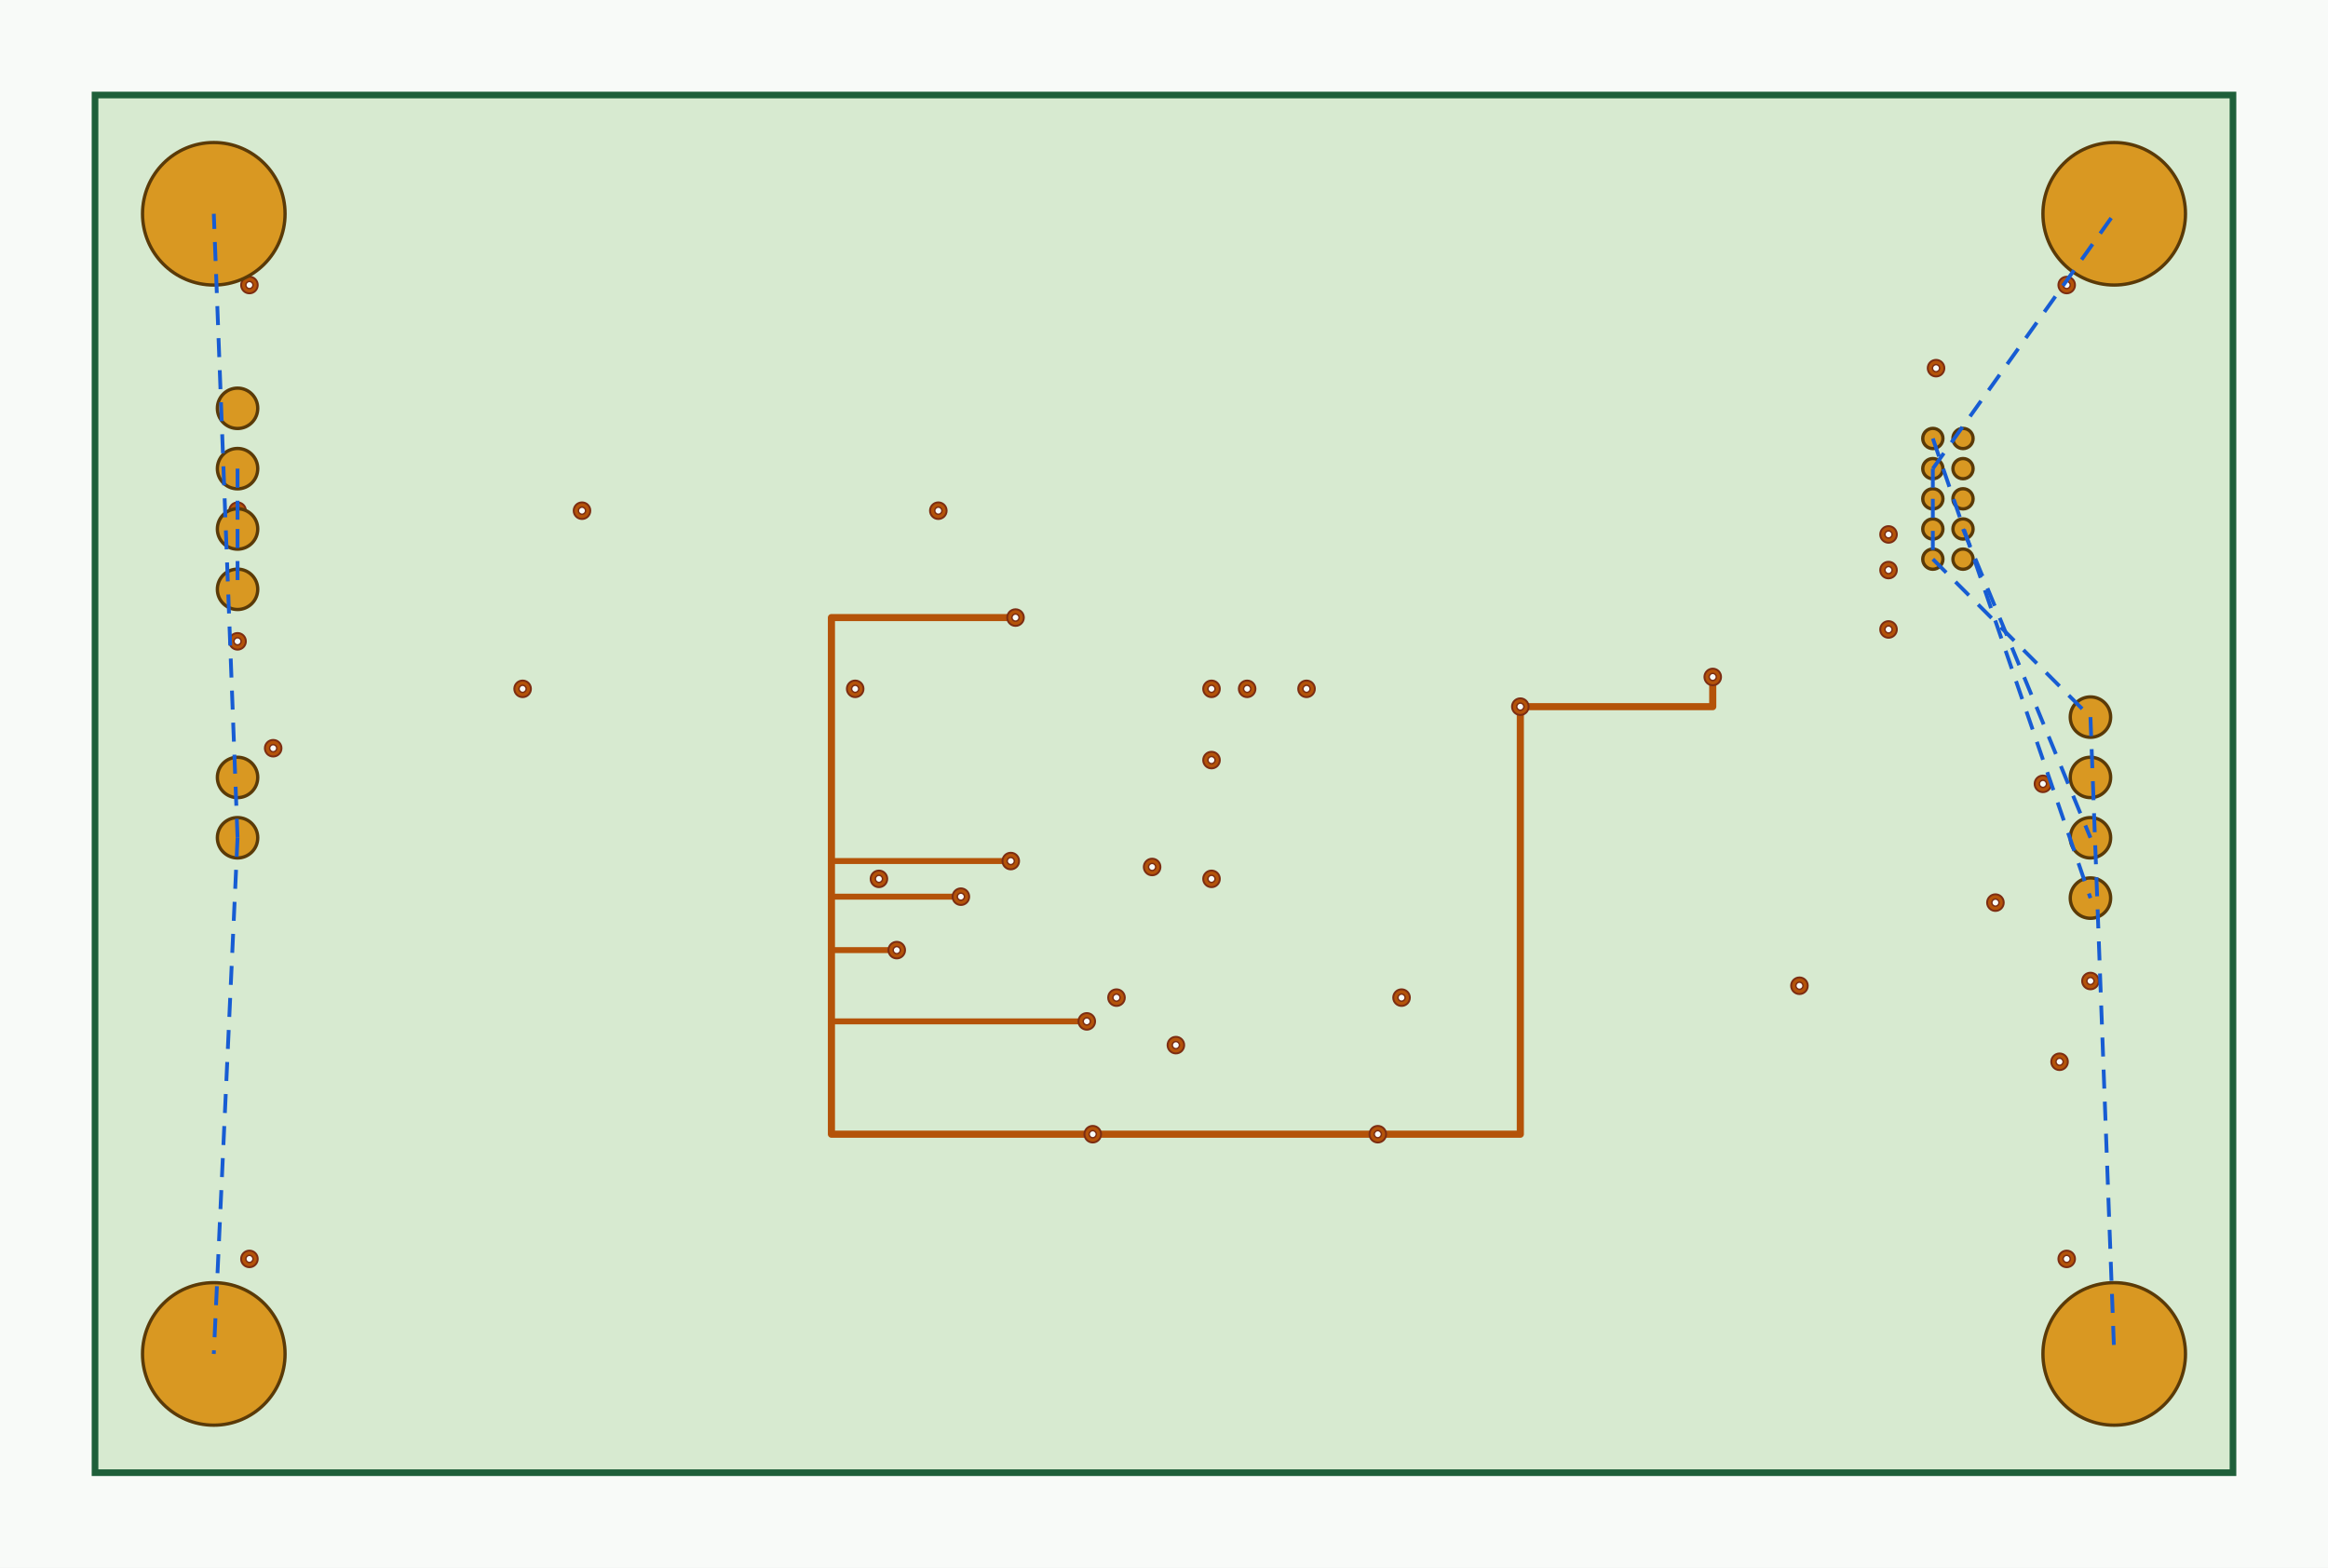
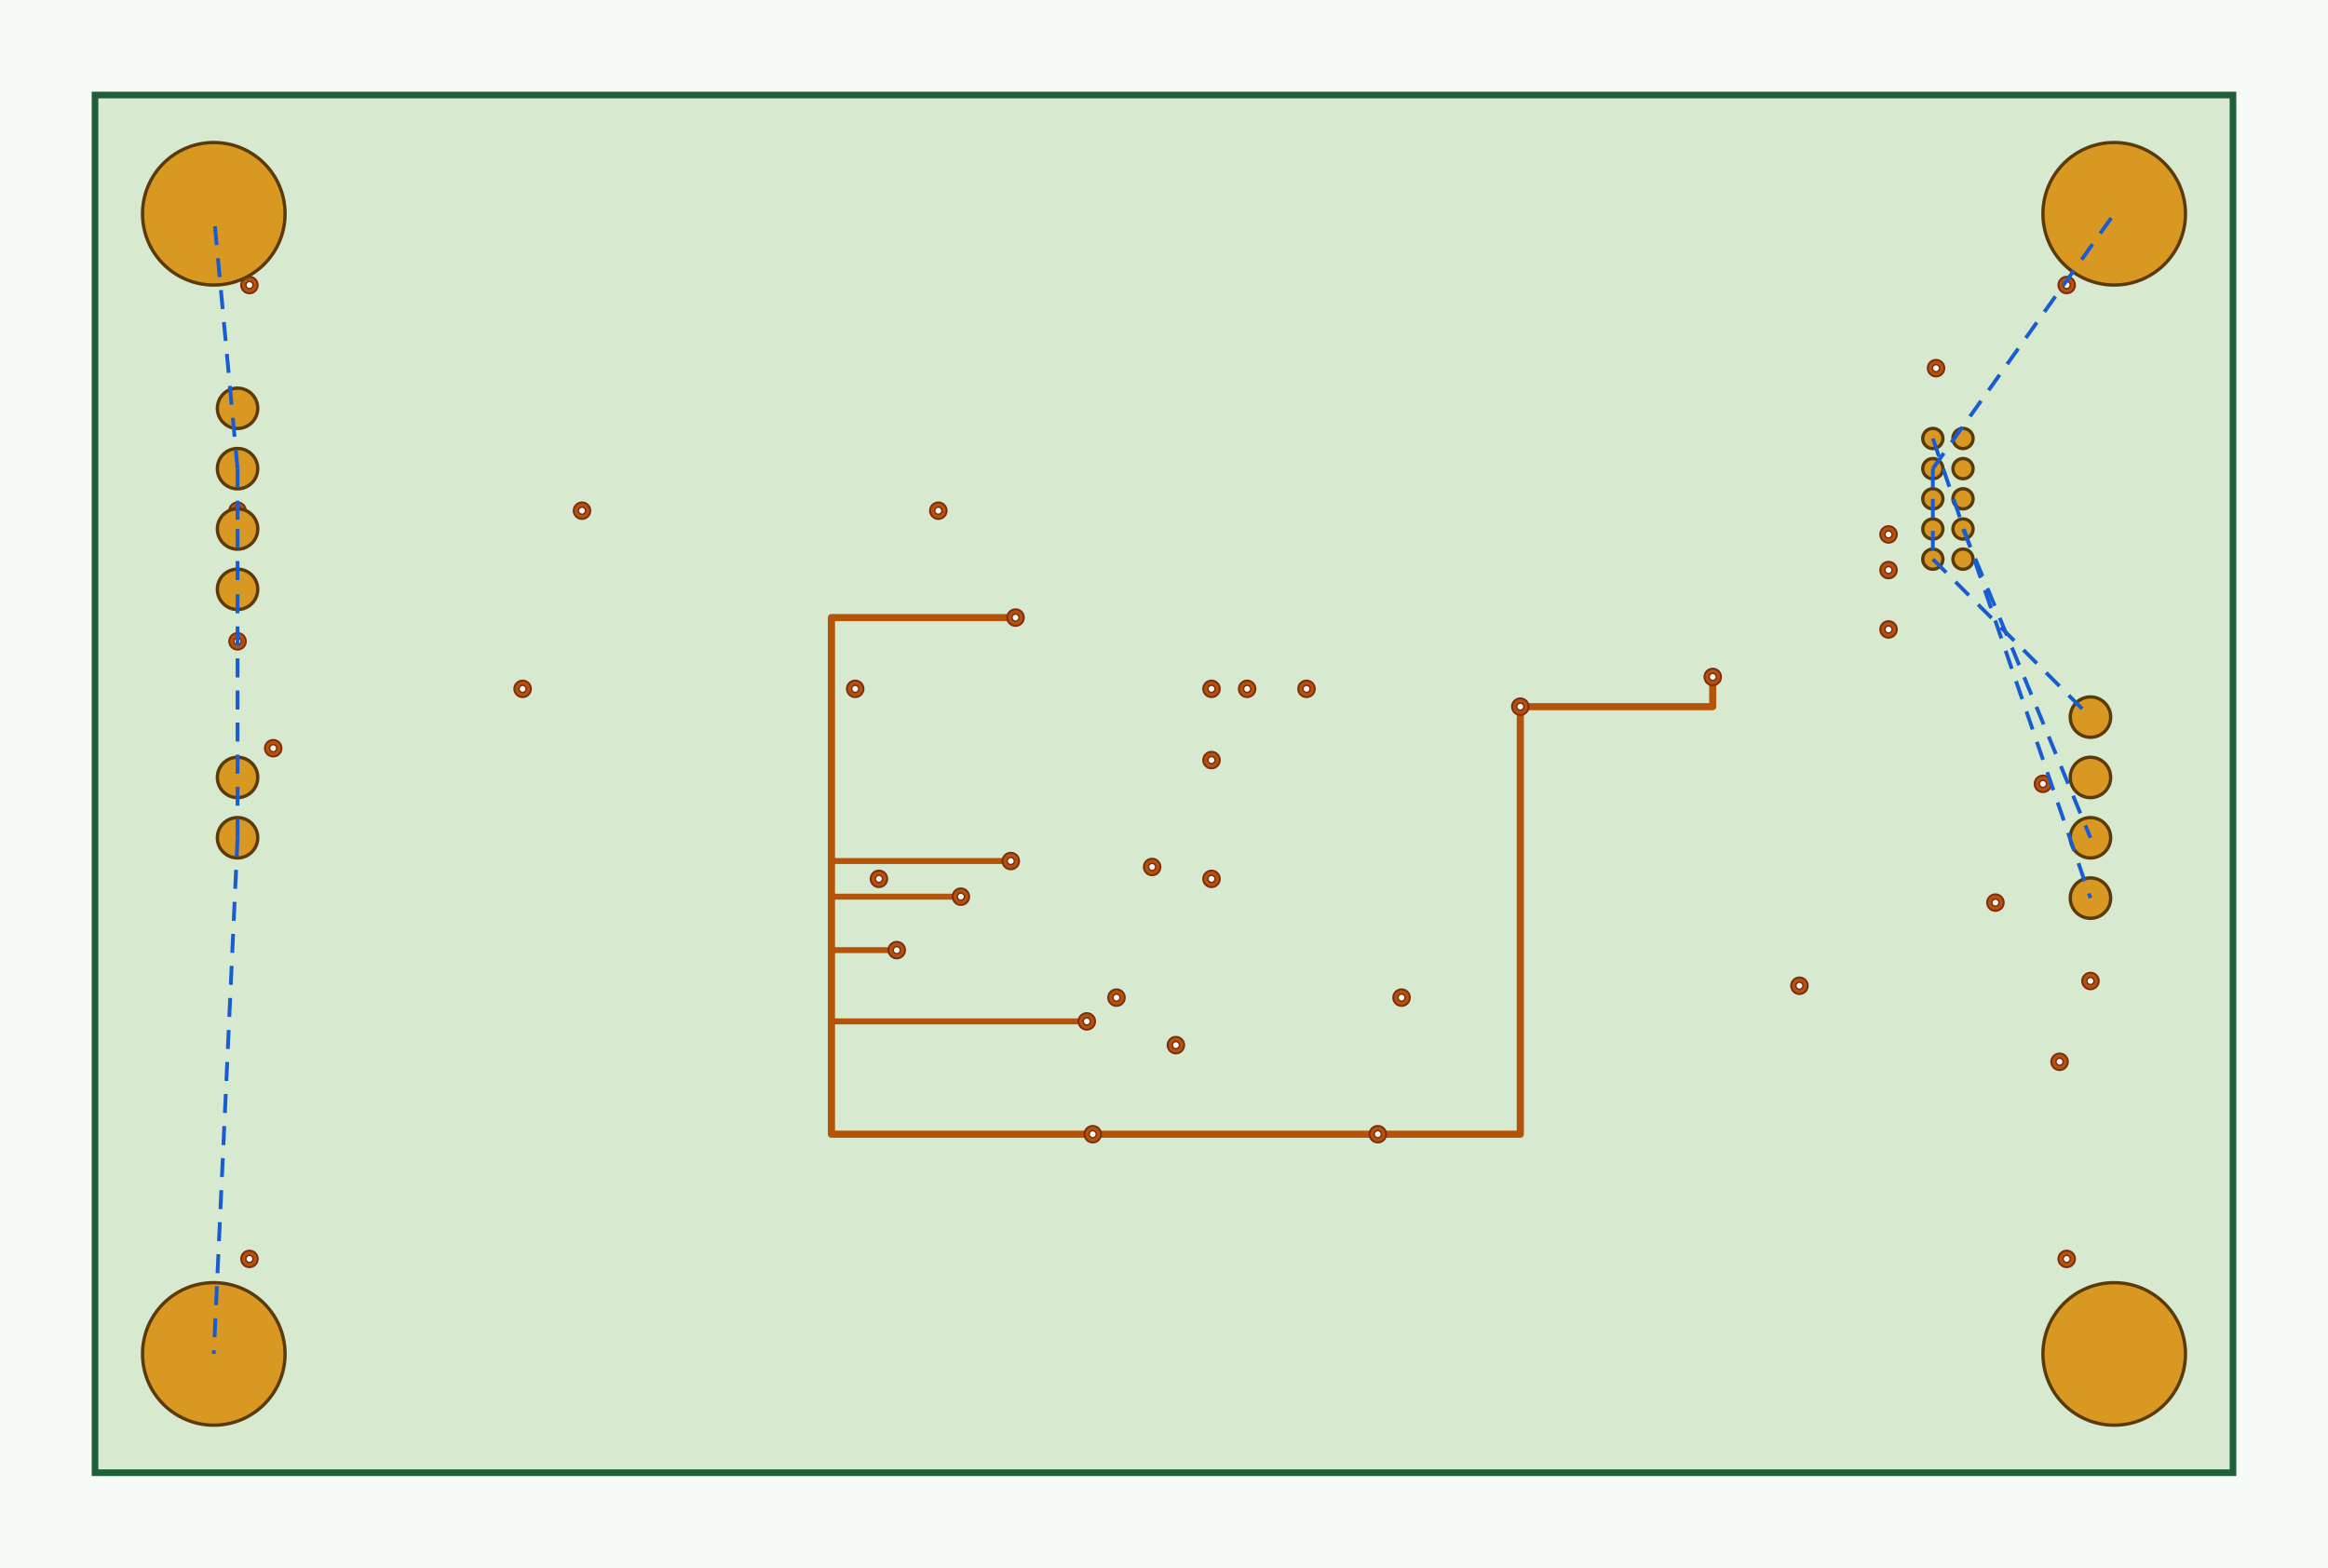
<svg xmlns="http://www.w3.org/2000/svg" class="pcb-placement-preview" viewBox="0 0 98 66" width="98mm" height="66mm" data-board="board:0" data-board-name="STM32 USB Buck PCB" data-units="mm">
  <style>
    .board-background{fill:#f8faf8}
    .board-outline{fill:#d7ead0;stroke:#1f5f3a;stroke-width:0.28}
    .board-feature{fill:none;stroke:#6b7280;stroke-width:0.24}
    .pcb-track{fill:none;stroke:#b45309;stroke-linecap:round;stroke-linejoin:round}
    .pcb-via-annular{fill:#b45309;stroke:#7c2d12;stroke-width:0.08}
    .pcb-via-drill{fill:#f8faf8;stroke:#7c2d12;stroke-width:0.06}
    .pcb-zone{fill:#b45309;fill-opacity:0.22;stroke:#92400e;stroke-width:0.12}
    .board-text{font-family:sans-serif;fill:#172026;text-anchor:middle;dominant-baseline:middle}
    .board-feature-label,.reference-designator,.pad-net-label,.diagnostic-label{font:1.8px sans-serif;fill:#172026}
    .footprint-courtyard{fill:none;stroke:#64748b;stroke-width:0.12;stroke-dasharray:0.7 0.45}
    .footprint-body.declared{fill:#fff8db;stroke:#8a6a16;stroke-width:0.18}
    .footprint-fabrication.declared{fill:none;stroke:#475569;stroke-width:0.1}
    .footprint-assembly.declared{fill:none;stroke:#7c3aed;stroke-width:0.1;stroke-dasharray:0.55 0.35}
    .footprint-marking.declared{fill:#172026;fill-opacity:0.45;stroke:#172026;stroke-width:0.08}
    .footprint-marking.kind-pin_1,.footprint-marking.kind-polarity{fill:#b42318;stroke:#7a271a}
    .footprint-envelope.synthetic{fill:#fff8db;fill-opacity:0.24;stroke:#8a6a16;stroke-width:0.18;stroke-dasharray:0.9 0.55}
    .footprint-pad{fill:#d99822;stroke:#5a3a08;stroke-width:0.14}
    .pad-overlay{fill:#175cd3;stroke:#ffffff;stroke-width:0.12}
    .ratsnest{fill:none;stroke:#175cd3;stroke-width:0.16;stroke-dasharray:0.8 0.55}
    .diagnostic-marker{fill:none;stroke:#b42318;stroke-width:0.28;stroke-dasharray:0.9 0.55}
    .diagnostic-label{fill:#b42318}
  </style>
  <rect class="board-background" x="0" y="0" width="98" height="66" />
  <g class="board-content" transform="translate(4 4)">
    <polygon class="board-outline" data-board="board:0" points="0,0 90,0 90,58 0,58" />
    <g class="layer layer-board-features">
    </g>
    <g id="pcb-layer-In2_Cu" class="pcb-layer board-layer layer-In2_Cu" data-layer="board_layer:2" data-layer-name="In2.Cu" data-layer-role="copper" data-layer-side="inner">
      <g class="layer layer-zones">
    </g>
      <g class="layer layer-copper">
        <polyline id="pcb-track-165" class="pcb-track" data-track="board_track:165" data-layer="board_layer:2" data-net="net:21" points="38.75,22 31,22 31,43.75 42,43.75 54,43.75 60,43.75 60,25.75 68.1,25.75 68.1,24.5" stroke-width="0.3" />
        <polyline id="pcb-track-166" class="pcb-track" data-track="board_track:166" data-layer="board_layer:2" data-net="net:21" points="38.55,32.25 31,32.25" stroke-width="0.25" />
        <polyline id="pcb-track-167" class="pcb-track" data-track="board_track:167" data-layer="board_layer:2" data-net="net:21" points="36.45,33.75 31,33.75" stroke-width="0.25" />
        <polyline id="pcb-track-168" class="pcb-track" data-track="board_track:168" data-layer="board_layer:2" data-net="net:21" points="33.75,36 31,36" stroke-width="0.25" />
        <polyline id="pcb-track-169" class="pcb-track" data-track="board_track:169" data-layer="board_layer:2" data-net="net:21" points="41.75,39 31,39" stroke-width="0.25" />
        <g id="pcb-via-0-layer-In2_Cu" class="pcb-via" data-via="board_via:0" data-net="net:9" data-layer="board_layer:2" data-start-layer="board_layer:0" data-end-layer="board_layer:3">
          <circle class="pcb-via-annular" cx="6" cy="17.5" r="0.35" />
          <circle class="pcb-via-drill" cx="6" cy="17.5" r="0.15" />
        </g>
        <g id="pcb-via-1-layer-In2_Cu" class="pcb-via" data-via="board_via:1" data-net="net:9" data-layer="board_layer:2" data-start-layer="board_layer:0" data-end-layer="board_layer:3">
          <circle class="pcb-via-annular" cx="6" cy="20.5" r="0.35" />
          <circle class="pcb-via-drill" cx="6" cy="20.5" r="0.15" />
        </g>
        <g id="pcb-via-2-layer-In2_Cu" class="pcb-via" data-via="board_via:2" data-net="net:9" data-layer="board_layer:2" data-start-layer="board_layer:0" data-end-layer="board_layer:3">
          <circle class="pcb-via-annular" cx="6" cy="23" r="0.35" />
          <circle class="pcb-via-drill" cx="6" cy="23" r="0.15" />
        </g>
        <g id="pcb-via-3-layer-In2_Cu" class="pcb-via" data-via="board_via:3" data-net="net:9" data-layer="board_layer:2" data-start-layer="board_layer:0" data-end-layer="board_layer:3">
          <circle class="pcb-via-annular" cx="18" cy="25" r="0.35" />
          <circle class="pcb-via-drill" cx="18" cy="25" r="0.15" />
        </g>
        <g id="pcb-via-4-layer-In2_Cu" class="pcb-via" data-via="board_via:4" data-net="net:9" data-layer="board_layer:2" data-start-layer="board_layer:0" data-end-layer="board_layer:3">
          <circle class="pcb-via-annular" cx="20.5" cy="17.5" r="0.35" />
          <circle class="pcb-via-drill" cx="20.5" cy="17.5" r="0.15" />
        </g>
        <g id="pcb-via-5-layer-In2_Cu" class="pcb-via" data-via="board_via:5" data-net="net:9" data-layer="board_layer:2" data-start-layer="board_layer:0" data-end-layer="board_layer:3">
          <circle class="pcb-via-annular" cx="32" cy="25" r="0.35" />
          <circle class="pcb-via-drill" cx="32" cy="25" r="0.15" />
        </g>
        <g id="pcb-via-6-layer-In2_Cu" class="pcb-via" data-via="board_via:6" data-net="net:9" data-layer="board_layer:2" data-start-layer="board_layer:0" data-end-layer="board_layer:3">
          <circle class="pcb-via-annular" cx="35.5" cy="17.5" r="0.35" />
          <circle class="pcb-via-drill" cx="35.5" cy="17.5" r="0.15" />
        </g>
        <g id="pcb-via-7-layer-In2_Cu" class="pcb-via" data-via="board_via:7" data-net="net:9" data-layer="board_layer:2" data-start-layer="board_layer:0" data-end-layer="board_layer:3">
          <circle class="pcb-via-annular" cx="47" cy="25" r="0.35" />
          <circle class="pcb-via-drill" cx="47" cy="25" r="0.15" />
        </g>
        <g id="pcb-via-8-layer-In2_Cu" class="pcb-via" data-via="board_via:8" data-net="net:9" data-layer="board_layer:2" data-start-layer="board_layer:0" data-end-layer="board_layer:3">
          <circle class="pcb-via-annular" cx="33" cy="33" r="0.35" />
          <circle class="pcb-via-drill" cx="33" cy="33" r="0.15" />
        </g>
        <g id="pcb-via-9-layer-In2_Cu" class="pcb-via" data-via="board_via:9" data-net="net:2" data-layer="board_layer:2" data-start-layer="board_layer:0" data-end-layer="board_layer:3">
          <circle class="pcb-via-annular" cx="43" cy="38" r="0.35" />
          <circle class="pcb-via-drill" cx="43" cy="38" r="0.15" />
        </g>
        <g id="pcb-via-10-layer-In2_Cu" class="pcb-via" data-via="board_via:10" data-net="net:2" data-layer="board_layer:2" data-start-layer="board_layer:0" data-end-layer="board_layer:3">
          <circle class="pcb-via-annular" cx="48.5" cy="25" r="0.35" />
          <circle class="pcb-via-drill" cx="48.5" cy="25" r="0.15" />
        </g>
        <g id="pcb-via-11-layer-In2_Cu" class="pcb-via" data-via="board_via:11" data-net="net:2" data-layer="board_layer:2" data-start-layer="board_layer:0" data-end-layer="board_layer:3">
          <circle class="pcb-via-annular" cx="51" cy="25" r="0.35" />
          <circle class="pcb-via-drill" cx="51" cy="25" r="0.15" />
        </g>
        <g id="pcb-via-12-layer-In2_Cu" class="pcb-via" data-via="board_via:12" data-net="net:2" data-layer="board_layer:2" data-start-layer="board_layer:0" data-end-layer="board_layer:3">
          <circle class="pcb-via-annular" cx="55" cy="38" r="0.35" />
          <circle class="pcb-via-drill" cx="55" cy="38" r="0.15" />
        </g>
        <g id="pcb-via-13-layer-In2_Cu" class="pcb-via" data-via="board_via:13" data-net="net:2" data-layer="board_layer:2" data-start-layer="board_layer:0" data-end-layer="board_layer:3">
          <circle class="pcb-via-annular" cx="45.5" cy="40" r="0.35" />
          <circle class="pcb-via-drill" cx="45.5" cy="40" r="0.15" />
        </g>
        <g id="pcb-via-14-layer-In2_Cu" class="pcb-via" data-via="board_via:14" data-net="net:2" data-layer="board_layer:2" data-start-layer="board_layer:0" data-end-layer="board_layer:3">
          <circle class="pcb-via-annular" cx="77.5" cy="11.5" r="0.35" />
          <circle class="pcb-via-drill" cx="77.5" cy="11.5" r="0.15" />
        </g>
        <g id="pcb-via-15-layer-In2_Cu" class="pcb-via" data-via="board_via:15" data-net="net:2" data-layer="board_layer:2" data-start-layer="board_layer:0" data-end-layer="board_layer:3">
          <circle class="pcb-via-annular" cx="80" cy="34" r="0.35" />
          <circle class="pcb-via-drill" cx="80" cy="34" r="0.15" />
        </g>
        <g id="pcb-via-16-layer-In2_Cu" class="pcb-via" data-via="board_via:16" data-net="net:4" data-layer="board_layer:2" data-start-layer="board_layer:0" data-end-layer="board_layer:3">
          <circle class="pcb-via-annular" cx="7.5" cy="27.5" r="0.35" />
          <circle class="pcb-via-drill" cx="7.5" cy="27.5" r="0.15" />
        </g>
        <g id="pcb-via-17-layer-In2_Cu" class="pcb-via" data-via="board_via:17" data-net="net:4" data-layer="board_layer:2" data-start-layer="board_layer:0" data-end-layer="board_layer:3">
          <circle class="pcb-via-annular" cx="47" cy="28" r="0.35" />
          <circle class="pcb-via-drill" cx="47" cy="28" r="0.15" />
        </g>
        <g id="pcb-via-18-layer-In2_Cu" class="pcb-via" data-via="board_via:18" data-net="net:4" data-layer="board_layer:2" data-start-layer="board_layer:0" data-end-layer="board_layer:3">
          <circle class="pcb-via-annular" cx="47" cy="33" r="0.35" />
          <circle class="pcb-via-drill" cx="47" cy="33" r="0.15" />
        </g>
        <g id="pcb-via-19-layer-In2_Cu" class="pcb-via" data-via="board_via:19" data-net="net:4" data-layer="board_layer:2" data-start-layer="board_layer:0" data-end-layer="board_layer:3">
          <circle class="pcb-via-annular" cx="44.5" cy="32.5" r="0.35" />
          <circle class="pcb-via-drill" cx="44.5" cy="32.5" r="0.15" />
        </g>
        <g id="pcb-via-20-layer-In2_Cu" class="pcb-via" data-via="board_via:20" data-net="net:4" data-layer="board_layer:2" data-start-layer="board_layer:0" data-end-layer="board_layer:3">
          <circle class="pcb-via-annular" cx="75.5" cy="18.5" r="0.35" />
          <circle class="pcb-via-drill" cx="75.5" cy="18.5" r="0.15" />
        </g>
        <g id="pcb-via-21-layer-In2_Cu" class="pcb-via" data-via="board_via:21" data-net="net:4" data-layer="board_layer:2" data-start-layer="board_layer:0" data-end-layer="board_layer:3">
          <circle class="pcb-via-annular" cx="75.5" cy="20" r="0.35" />
          <circle class="pcb-via-drill" cx="75.5" cy="20" r="0.15" />
        </g>
        <g id="pcb-via-22-layer-In2_Cu" class="pcb-via" data-via="board_via:22" data-net="net:4" data-layer="board_layer:2" data-start-layer="board_layer:0" data-end-layer="board_layer:3">
          <circle class="pcb-via-annular" cx="75.5" cy="22.5" r="0.35" />
          <circle class="pcb-via-drill" cx="75.5" cy="22.5" r="0.15" />
        </g>
        <g id="pcb-via-23-layer-In2_Cu" class="pcb-via" data-via="board_via:23" data-net="net:4" data-layer="board_layer:2" data-start-layer="board_layer:0" data-end-layer="board_layer:3">
          <circle class="pcb-via-annular" cx="82" cy="29" r="0.35" />
          <circle class="pcb-via-drill" cx="82" cy="29" r="0.15" />
        </g>
        <g id="pcb-via-24-layer-In2_Cu" class="pcb-via" data-via="board_via:24" data-net="net:4" data-layer="board_layer:2" data-start-layer="board_layer:0" data-end-layer="board_layer:3">
          <circle class="pcb-via-annular" cx="6.5" cy="8" r="0.35" />
          <circle class="pcb-via-drill" cx="6.5" cy="8" r="0.15" />
        </g>
        <g id="pcb-via-25-layer-In2_Cu" class="pcb-via" data-via="board_via:25" data-net="net:4" data-layer="board_layer:2" data-start-layer="board_layer:0" data-end-layer="board_layer:3">
          <circle class="pcb-via-annular" cx="83" cy="8" r="0.35" />
          <circle class="pcb-via-drill" cx="83" cy="8" r="0.15" />
        </g>
        <g id="pcb-via-26-layer-In2_Cu" class="pcb-via" data-via="board_via:26" data-net="net:4" data-layer="board_layer:2" data-start-layer="board_layer:0" data-end-layer="board_layer:3">
          <circle class="pcb-via-annular" cx="6.5" cy="49" r="0.35" />
          <circle class="pcb-via-drill" cx="6.5" cy="49" r="0.15" />
        </g>
        <g id="pcb-via-27-layer-In2_Cu" class="pcb-via" data-via="board_via:27" data-net="net:4" data-layer="board_layer:2" data-start-layer="board_layer:0" data-end-layer="board_layer:3">
          <circle class="pcb-via-annular" cx="83" cy="49" r="0.35" />
          <circle class="pcb-via-drill" cx="83" cy="49" r="0.15" />
        </g>
        <g id="pcb-via-28-layer-In2_Cu" class="pcb-via" data-via="board_via:28" data-net="net:19" data-layer="board_layer:2" data-start-layer="board_layer:0" data-end-layer="board_layer:3">
          <circle class="pcb-via-annular" cx="82.7" cy="40.7" r="0.35" />
          <circle class="pcb-via-drill" cx="82.7" cy="40.7" r="0.15" />
        </g>
        <g id="pcb-via-29-layer-In2_Cu" class="pcb-via" data-via="board_via:29" data-net="net:19" data-layer="board_layer:2" data-start-layer="board_layer:0" data-end-layer="board_layer:3">
          <circle class="pcb-via-annular" cx="84" cy="37.3" r="0.35" />
          <circle class="pcb-via-drill" cx="84" cy="37.3" r="0.15" />
        </g>
        <g id="pcb-via-30-layer-In2_Cu" class="pcb-via" data-via="board_via:30" data-net="net:19" data-layer="board_layer:2" data-start-layer="board_layer:0" data-end-layer="board_layer:3">
          <circle class="pcb-via-annular" cx="71.75" cy="37.5" r="0.35" />
          <circle class="pcb-via-drill" cx="71.75" cy="37.5" r="0.15" />
        </g>
        <g id="pcb-via-31-layer-In2_Cu" class="pcb-via" data-via="board_via:31" data-net="net:21" data-layer="board_layer:2" data-start-layer="board_layer:0" data-end-layer="board_layer:3">
          <circle class="pcb-via-annular" cx="38.75" cy="22" r="0.35" />
          <circle class="pcb-via-drill" cx="38.75" cy="22" r="0.15" />
        </g>
        <g id="pcb-via-32-layer-In2_Cu" class="pcb-via" data-via="board_via:32" data-net="net:21" data-layer="board_layer:2" data-start-layer="board_layer:0" data-end-layer="board_layer:3">
          <circle class="pcb-via-annular" cx="38.55" cy="32.25" r="0.35" />
          <circle class="pcb-via-drill" cx="38.55" cy="32.25" r="0.15" />
        </g>
        <g id="pcb-via-33-layer-In2_Cu" class="pcb-via" data-via="board_via:33" data-net="net:21" data-layer="board_layer:2" data-start-layer="board_layer:0" data-end-layer="board_layer:3">
          <circle class="pcb-via-annular" cx="36.45" cy="33.75" r="0.35" />
          <circle class="pcb-via-drill" cx="36.45" cy="33.75" r="0.15" />
        </g>
        <g id="pcb-via-34-layer-In2_Cu" class="pcb-via" data-via="board_via:34" data-net="net:21" data-layer="board_layer:2" data-start-layer="board_layer:0" data-end-layer="board_layer:3">
          <circle class="pcb-via-annular" cx="33.75" cy="36" r="0.35" />
          <circle class="pcb-via-drill" cx="33.75" cy="36" r="0.15" />
        </g>
        <g id="pcb-via-35-layer-In2_Cu" class="pcb-via" data-via="board_via:35" data-net="net:21" data-layer="board_layer:2" data-start-layer="board_layer:0" data-end-layer="board_layer:3">
          <circle class="pcb-via-annular" cx="41.75" cy="39" r="0.35" />
          <circle class="pcb-via-drill" cx="41.75" cy="39" r="0.15" />
        </g>
        <g id="pcb-via-36-layer-In2_Cu" class="pcb-via" data-via="board_via:36" data-net="net:21" data-layer="board_layer:2" data-start-layer="board_layer:0" data-end-layer="board_layer:3">
          <circle class="pcb-via-annular" cx="42" cy="43.75" r="0.35" />
          <circle class="pcb-via-drill" cx="42" cy="43.75" r="0.15" />
        </g>
        <g id="pcb-via-37-layer-In2_Cu" class="pcb-via" data-via="board_via:37" data-net="net:21" data-layer="board_layer:2" data-start-layer="board_layer:0" data-end-layer="board_layer:3">
          <circle class="pcb-via-annular" cx="54" cy="43.75" r="0.35" />
          <circle class="pcb-via-drill" cx="54" cy="43.75" r="0.15" />
        </g>
        <g id="pcb-via-38-layer-In2_Cu" class="pcb-via" data-via="board_via:38" data-net="net:21" data-layer="board_layer:2" data-start-layer="board_layer:0" data-end-layer="board_layer:3">
          <circle class="pcb-via-annular" cx="60" cy="25.75" r="0.35" />
          <circle class="pcb-via-drill" cx="60" cy="25.75" r="0.15" />
        </g>
        <g id="pcb-via-39-layer-In2_Cu" class="pcb-via" data-via="board_via:39" data-net="net:21" data-layer="board_layer:2" data-start-layer="board_layer:0" data-end-layer="board_layer:3">
          <circle class="pcb-via-annular" cx="68.1" cy="24.5" r="0.35" />
          <circle class="pcb-via-drill" cx="68.1" cy="24.5" r="0.15" />
        </g>
      </g>
      <g class="layer layer-board-text">
    </g>
    </g>
    <g class="layer layer-footprints">
      <g class="layer layer-package-courtyards">
      </g>
      <g class="layer layer-package-bodies">
      </g>
      <g class="layer layer-package-fabrication">
      </g>
      <g class="layer layer-package-assembly">
      </g>
      <g class="layer layer-silkscreen">
      </g>
      <g class="layer layer-pads">
        <g class="component-placement top" data-placement="component_placement:0" data-component="component:0" data-footprint-def="footprint_def:0" data-footprint="connectors:PinHeader_1x02_P2.54mm_Vertical" transform="translate(6 30) rotate(0)">
          <circle class="footprint-pad circle connected" data-pad-projection="pcb_pad:0:0" data-pad="footprint_pad:0" data-pin="pin:0" data-net="net:0" cx="0" cy="-1.27" r="0.85" />
          <circle class="footprint-pad circle connected" data-pad-projection="pcb_pad:0:1" data-pad="footprint_pad:1" data-pin="pin:1" data-net="net:4" cx="0" cy="1.27" r="0.85" />
        </g>
        <g class="component-placement top" data-placement="component_placement:1" data-component="component:1" data-footprint-def="footprint_def:1" data-footprint="connectors:PinHeader_1x04_P2.54mm_Vertical" transform="translate(6 17) rotate(0)">
          <circle class="footprint-pad circle connected" data-pad-projection="pcb_pad:1:0" data-pad="footprint_pad:0" data-pin="pin:2" data-net="net:5" cx="0" cy="-3.81" r="0.85" />
          <circle class="footprint-pad circle connected" data-pad-projection="pcb_pad:1:1" data-pad="footprint_pad:1" data-pin="pin:3" data-net="net:9" cx="0" cy="-1.27" r="0.85" />
          <circle class="footprint-pad circle connected" data-pad-projection="pcb_pad:1:2" data-pad="footprint_pad:2" data-pin="pin:4" data-net="net:9" cx="0" cy="1.27" r="0.85" />
          <circle class="footprint-pad circle connected" data-pad-projection="pcb_pad:1:3" data-pad="footprint_pad:3" data-pin="pin:5" data-net="net:9" cx="0" cy="3.81" r="0.85" />
        </g>
        <g class="component-placement top locked" data-placement="component_placement:22" data-component="component:19" data-footprint-def="footprint_def:11" data-footprint="connectors:PinHeader_2x05_P1.27mm_Vertical_SmallPads" transform="translate(78 17) rotate(0)">
          <circle class="footprint-pad circle connected" data-pad-projection="pcb_pad:22:0" data-pad="footprint_pad:0" data-pin="pin:53" data-net="net:2" cx="-0.635" cy="-2.54" r="0.425" />
          <circle class="footprint-pad circle connected" data-pad-projection="pcb_pad:22:1" data-pad="footprint_pad:1" data-pin="pin:54" data-net="net:34" cx="0.635" cy="-2.54" r="0.425" />
          <circle class="footprint-pad circle connected" data-pad-projection="pcb_pad:22:2" data-pad="footprint_pad:2" data-pin="pin:55" data-net="net:4" cx="-0.635" cy="-1.27" r="0.425" />
          <circle class="footprint-pad circle connected" data-pad-projection="pcb_pad:22:3" data-pad="footprint_pad:3" data-pin="pin:56" data-net="net:35" cx="0.635" cy="-1.27" r="0.425" />
          <circle class="footprint-pad circle connected" data-pad-projection="pcb_pad:22:4" data-pad="footprint_pad:4" data-pin="pin:57" data-net="net:4" cx="-0.635" cy="0" r="0.425" />
          <circle class="footprint-pad circle connected" data-pad-projection="pcb_pad:22:5" data-pad="footprint_pad:5" data-pin="pin:58" data-net="net:36" cx="0.635" cy="0" r="0.425" />
          <circle class="footprint-pad circle unconnected" data-pad-projection="pcb_pad:22:6" data-pad="footprint_pad:6" data-pin="pin:59" cx="-0.635" cy="1.27" r="0.425" />
          <circle class="footprint-pad circle connected" data-pad-projection="pcb_pad:22:7" data-pad="footprint_pad:7" data-pin="pin:60" data-net="net:29" cx="0.635" cy="1.27" r="0.425" />
          <circle class="footprint-pad circle connected" data-pad-projection="pcb_pad:22:8" data-pad="footprint_pad:8" data-pin="pin:61" data-net="net:4" cx="-0.635" cy="2.54" r="0.425" />
          <circle class="footprint-pad circle connected" data-pad-projection="pcb_pad:22:9" data-pad="footprint_pad:9" data-pin="pin:62" data-net="net:28" cx="0.635" cy="2.54" r="0.425" />
        </g>
        <g class="component-placement top locked" data-placement="component_placement:23" data-component="component:20" data-footprint-def="footprint_def:1" data-footprint="connectors:PinHeader_1x04_P2.54mm_Vertical" transform="translate(84 30) rotate(180)">
          <circle class="footprint-pad circle connected" data-pad-projection="pcb_pad:23:0" data-pad="footprint_pad:0" data-pin="pin:63" data-net="net:2" cx="0" cy="-3.81" r="0.85" />
          <circle class="footprint-pad circle connected" data-pad-projection="pcb_pad:23:1" data-pad="footprint_pad:1" data-pin="pin:64" data-net="net:29" cx="0" cy="-1.27" r="0.85" />
          <circle class="footprint-pad circle unconnected" data-pad-projection="pcb_pad:23:2" data-pad="footprint_pad:2" data-pin="pin:65" cx="0" cy="1.27" r="0.85" />
          <circle class="footprint-pad circle connected" data-pad-projection="pcb_pad:23:3" data-pad="footprint_pad:3" data-pin="pin:66" data-net="net:4" cx="0" cy="3.81" r="0.85" />
        </g>
        <g class="component-placement top locked" data-placement="component_placement:24" data-component="component:24" data-footprint-def="footprint_def:12" data-footprint="mechanical:MountingHole_3.2mm_Pad_6.0mm" transform="translate(5 5) rotate(0)">
          <circle class="footprint-pad circle connected" data-pad-projection="pcb_pad:24:0" data-pad="footprint_pad:0" data-pin="pin:135" data-net="net:4" cx="0" cy="0" r="3" />
        </g>
        <g class="component-placement top locked" data-placement="component_placement:25" data-component="component:25" data-footprint-def="footprint_def:12" data-footprint="mechanical:MountingHole_3.2mm_Pad_6.0mm" transform="translate(85 5) rotate(0)">
          <circle class="footprint-pad circle connected" data-pad-projection="pcb_pad:25:0" data-pad="footprint_pad:0" data-pin="pin:136" data-net="net:4" cx="0" cy="0" r="3" />
        </g>
        <g class="component-placement top locked" data-placement="component_placement:26" data-component="component:26" data-footprint-def="footprint_def:12" data-footprint="mechanical:MountingHole_3.2mm_Pad_6.0mm" transform="translate(5 53) rotate(0)">
          <circle class="footprint-pad circle connected" data-pad-projection="pcb_pad:26:0" data-pad="footprint_pad:0" data-pin="pin:137" data-net="net:4" cx="0" cy="0" r="3" />
        </g>
        <g class="component-placement top locked" data-placement="component_placement:27" data-component="component:27" data-footprint-def="footprint_def:12" data-footprint="mechanical:MountingHole_3.2mm_Pad_6.0mm" transform="translate(85 53) rotate(0)">
          <circle class="footprint-pad circle connected" data-pad-projection="pcb_pad:27:0" data-pad="footprint_pad:0" data-pin="pin:138" data-net="net:4" cx="0" cy="0" r="3" />
        </g>
      </g>
      <g class="layer layer-reference-designators">
      </g>
    </g>
    <g class="layer layer-ratsnest">
      <line id="ratsnest-edge-net-2-0" class="ratsnest ratsnest-edge" data-ratsnest-edge="ratsnest:2:0" data-net="net:2" data-from-pad="pcb_pad:22:0" data-to-pad="pcb_pad:23:0" x1="77.365" y1="14.46" x2="84" y2="33.81" />
      <line id="ratsnest-edge-net-4-0" class="ratsnest ratsnest-edge" data-ratsnest-edge="ratsnest:4:0" data-net="net:4" data-from-pad="pcb_pad:22:2" data-to-pad="pcb_pad:22:4" x1="77.365" y1="15.73" x2="77.365" y2="17" />
-       <line id="ratsnest-edge-net-4-1" class="ratsnest ratsnest-edge" data-ratsnest-edge="ratsnest:4:1" data-net="net:4" data-from-pad="pcb_pad:22:4" data-to-pad="pcb_pad:22:8" x1="77.365" y1="17" x2="77.365" y2="19.54" />
-       <line id="ratsnest-edge-net-4-2" class="ratsnest ratsnest-edge" data-ratsnest-edge="ratsnest:4:2" data-net="net:4" data-from-pad="pcb_pad:22:8" data-to-pad="pcb_pad:23:3" x1="77.365" y1="19.54" x2="84" y2="26.19" />
-       <line id="ratsnest-edge-net-4-3" class="ratsnest ratsnest-edge" data-ratsnest-edge="ratsnest:4:3" data-net="net:4" data-from-pad="pcb_pad:22:2" data-to-pad="pcb_pad:25:0" x1="77.365" y1="15.73" x2="85" y2="5" />
-       <line id="ratsnest-edge-net-4-4" class="ratsnest ratsnest-edge" data-ratsnest-edge="ratsnest:4:4" data-net="net:4" data-from-pad="pcb_pad:0:1" data-to-pad="pcb_pad:26:0" x1="6" y1="31.27" x2="5" y2="53" />
-       <line id="ratsnest-edge-net-4-5" class="ratsnest ratsnest-edge" data-ratsnest-edge="ratsnest:4:5" data-net="net:4" data-from-pad="pcb_pad:0:1" data-to-pad="pcb_pad:24:0" x1="6" y1="31.27" x2="5" y2="5" />
-       <line id="ratsnest-edge-net-4-6" class="ratsnest ratsnest-edge" data-ratsnest-edge="ratsnest:4:6" data-net="net:4" data-from-pad="pcb_pad:23:3" data-to-pad="pcb_pad:27:0" x1="84" y1="26.19" x2="85" y2="53" />
-       <line id="ratsnest-edge-net-9-0" class="ratsnest ratsnest-edge" data-ratsnest-edge="ratsnest:9:0" data-net="net:9" data-from-pad="pcb_pad:1:1" data-to-pad="pcb_pad:1:2" x1="6" y1="15.73" x2="6" y2="18.27" />
-       <line id="ratsnest-edge-net-9-1" class="ratsnest ratsnest-edge" data-ratsnest-edge="ratsnest:9:1" data-net="net:9" data-from-pad="pcb_pad:1:2" data-to-pad="pcb_pad:1:3" x1="6" y1="18.27" x2="6" y2="20.81" />
+       <line id="ratsnest-edge-net-4-1" class="ratsnest ratsnest-edge" data-ratsnest-edge="ratsnest:4:1" data-net="net:4" data-from-pad="pcb_pad:1:1" data-to-pad="pcb_pad:1:2" x1="6" y1="15.73" x2="6" y2="18.27" />
+       <line id="ratsnest-edge-net-4-2" class="ratsnest ratsnest-edge" data-ratsnest-edge="ratsnest:4:2" data-net="net:4" data-from-pad="pcb_pad:1:2" data-to-pad="pcb_pad:1:3" x1="6" y1="18.27" x2="6" y2="20.81" />
+       <line id="ratsnest-edge-net-4-3" class="ratsnest ratsnest-edge" data-ratsnest-edge="ratsnest:4:3" data-net="net:4" data-from-pad="pcb_pad:22:4" data-to-pad="pcb_pad:22:8" x1="77.365" y1="17" x2="77.365" y2="19.54" />
+       <line id="ratsnest-edge-net-4-4" class="ratsnest ratsnest-edge" data-ratsnest-edge="ratsnest:4:4" data-net="net:4" data-from-pad="pcb_pad:22:8" data-to-pad="pcb_pad:23:3" x1="77.365" y1="19.54" x2="84" y2="26.19" />
+       <line id="ratsnest-edge-net-4-5" class="ratsnest ratsnest-edge" data-ratsnest-edge="ratsnest:4:5" data-net="net:4" data-from-pad="pcb_pad:0:1" data-to-pad="pcb_pad:1:3" x1="6" y1="31.27" x2="6" y2="20.81" />
+       <line id="ratsnest-edge-net-4-6" class="ratsnest ratsnest-edge" data-ratsnest-edge="ratsnest:4:6" data-net="net:4" data-from-pad="pcb_pad:1:1" data-to-pad="pcb_pad:24:0" x1="6" y1="15.73" x2="5" y2="5" />
+       <line id="ratsnest-edge-net-4-7" class="ratsnest ratsnest-edge" data-ratsnest-edge="ratsnest:4:7" data-net="net:4" data-from-pad="pcb_pad:22:2" data-to-pad="pcb_pad:25:0" x1="77.365" y1="15.73" x2="85" y2="5" />
+       <line id="ratsnest-edge-net-4-8" class="ratsnest ratsnest-edge" data-ratsnest-edge="ratsnest:4:8" data-net="net:4" data-from-pad="pcb_pad:0:1" data-to-pad="pcb_pad:26:0" x1="6" y1="31.27" x2="5" y2="53" />
      <line id="ratsnest-edge-net-29-0" class="ratsnest ratsnest-edge" data-ratsnest-edge="ratsnest:29:0" data-net="net:29" data-from-pad="pcb_pad:22:7" data-to-pad="pcb_pad:23:1" x1="78.635" y1="18.27" x2="84" y2="31.27" />
    </g>
    <g class="layer layer-pad-overlays">
    </g>
    <g class="layer layer-diagnostics">
    </g>
  </g>
</svg>
